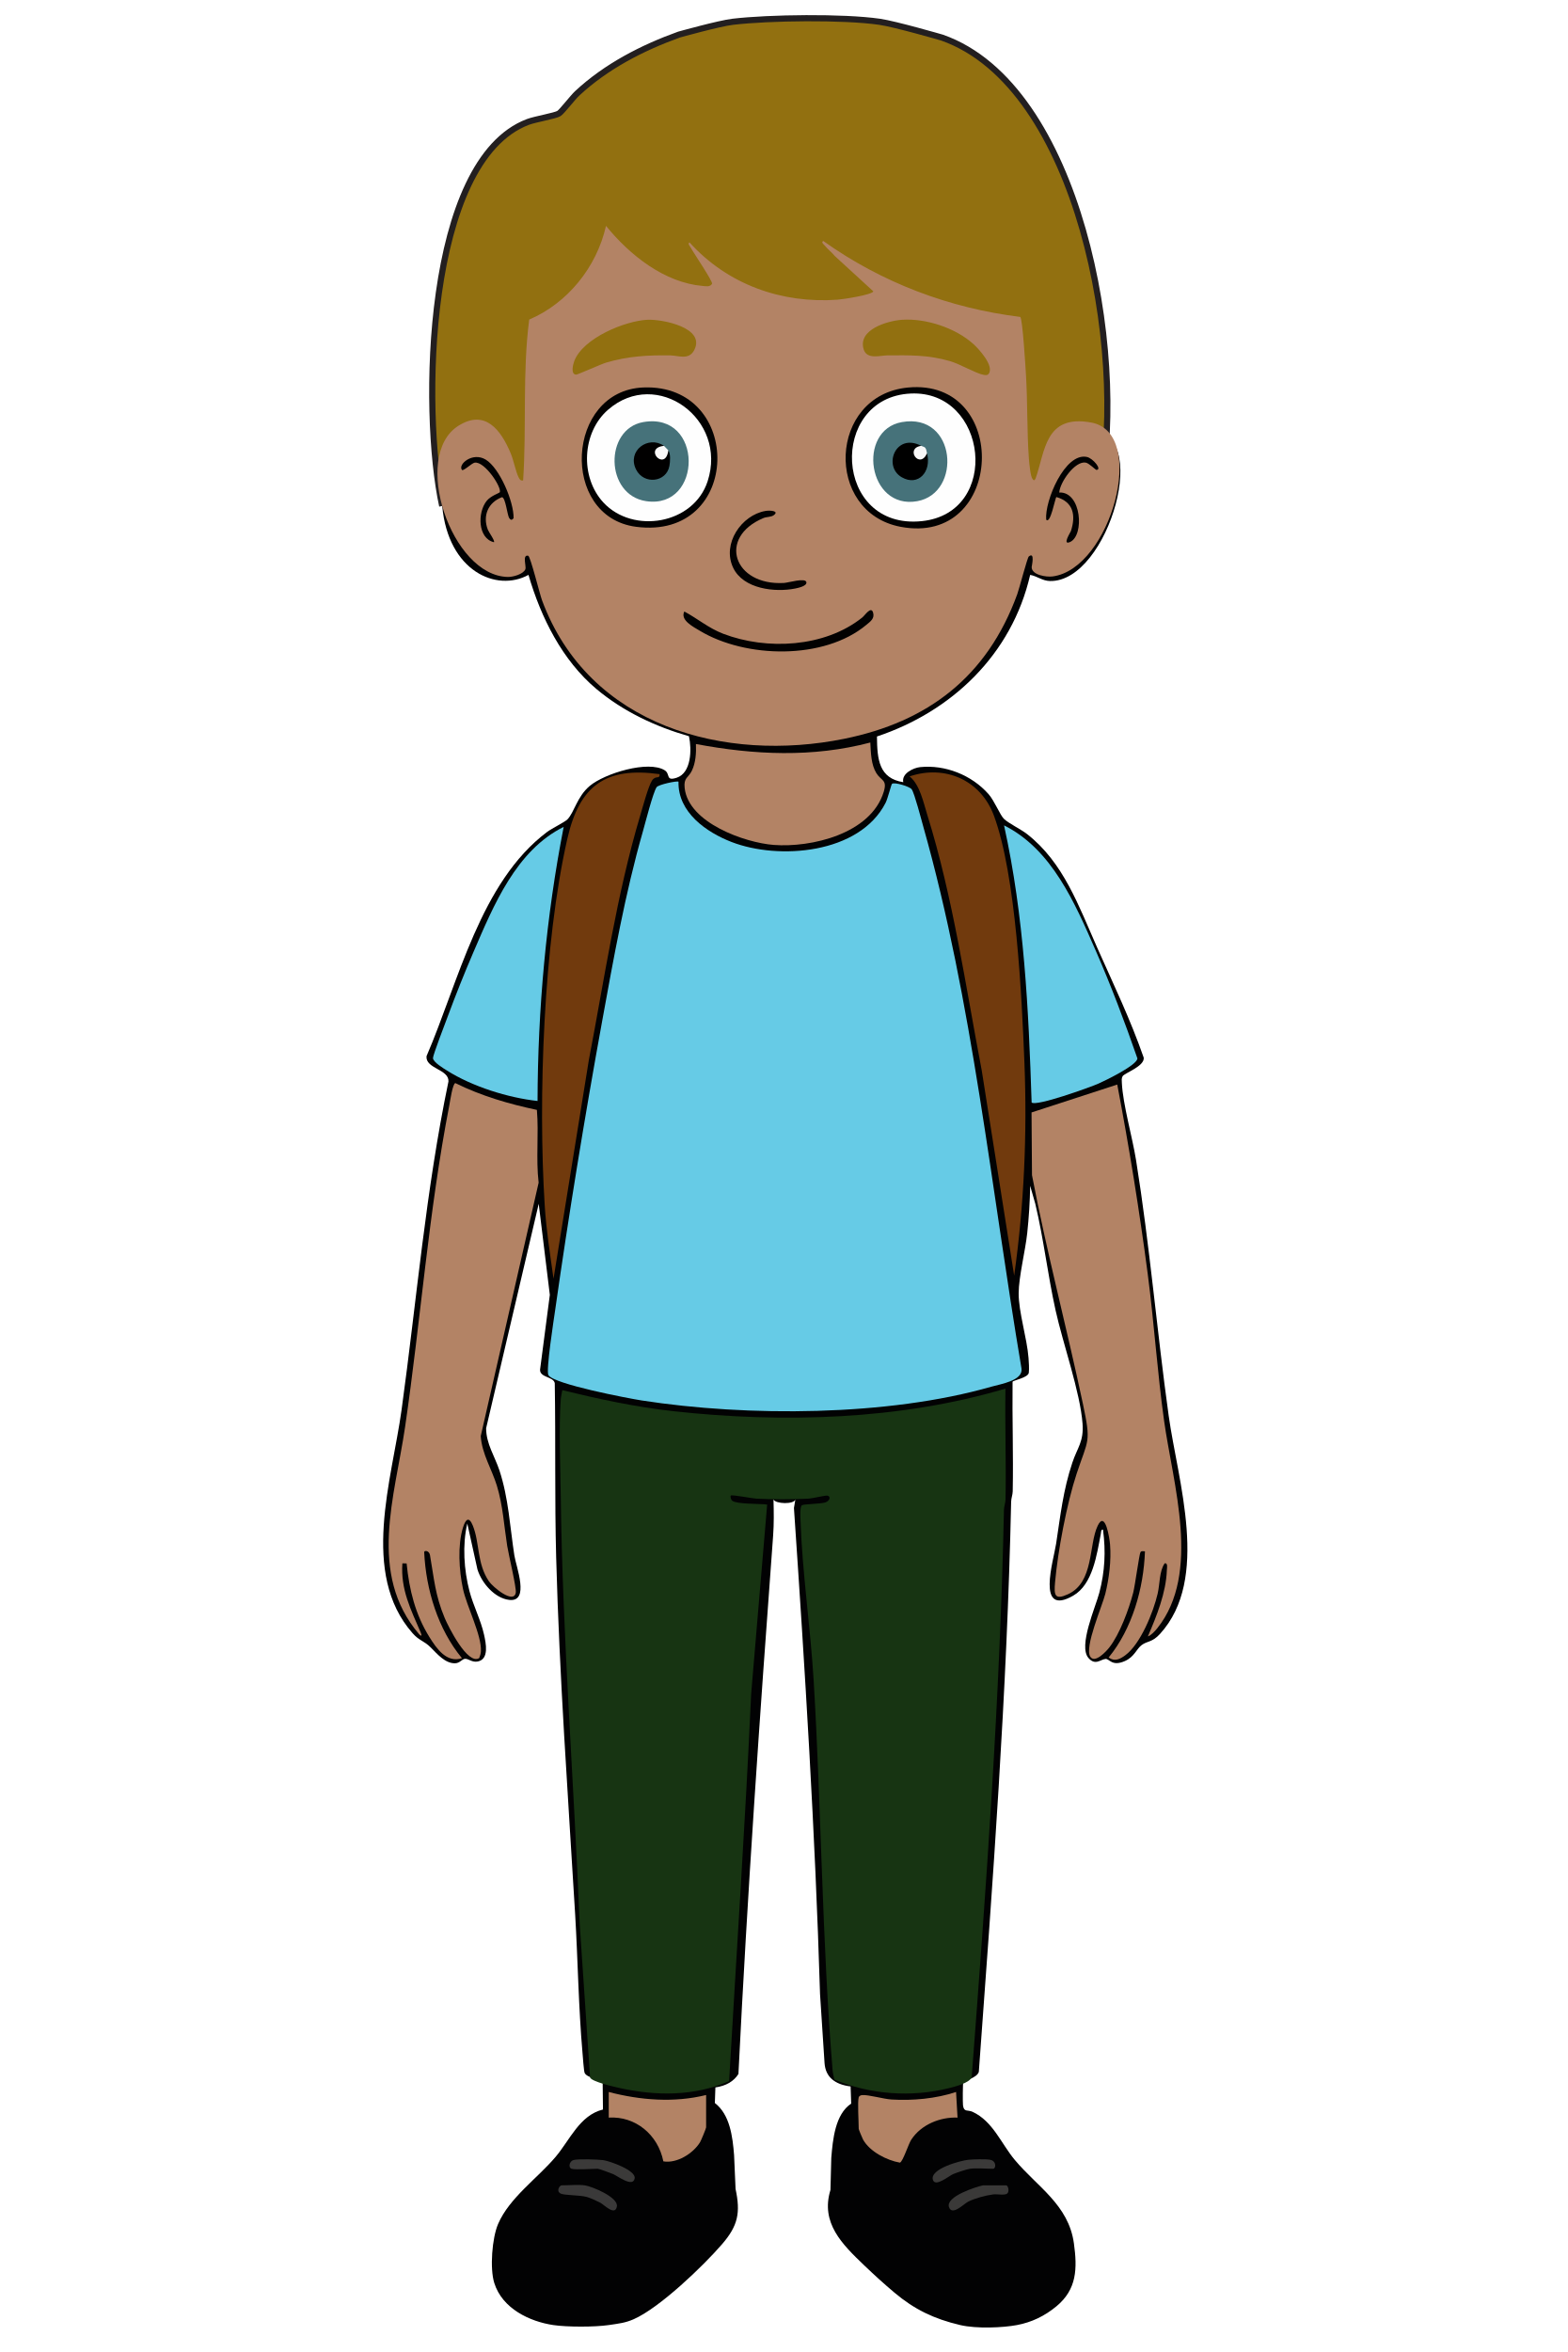
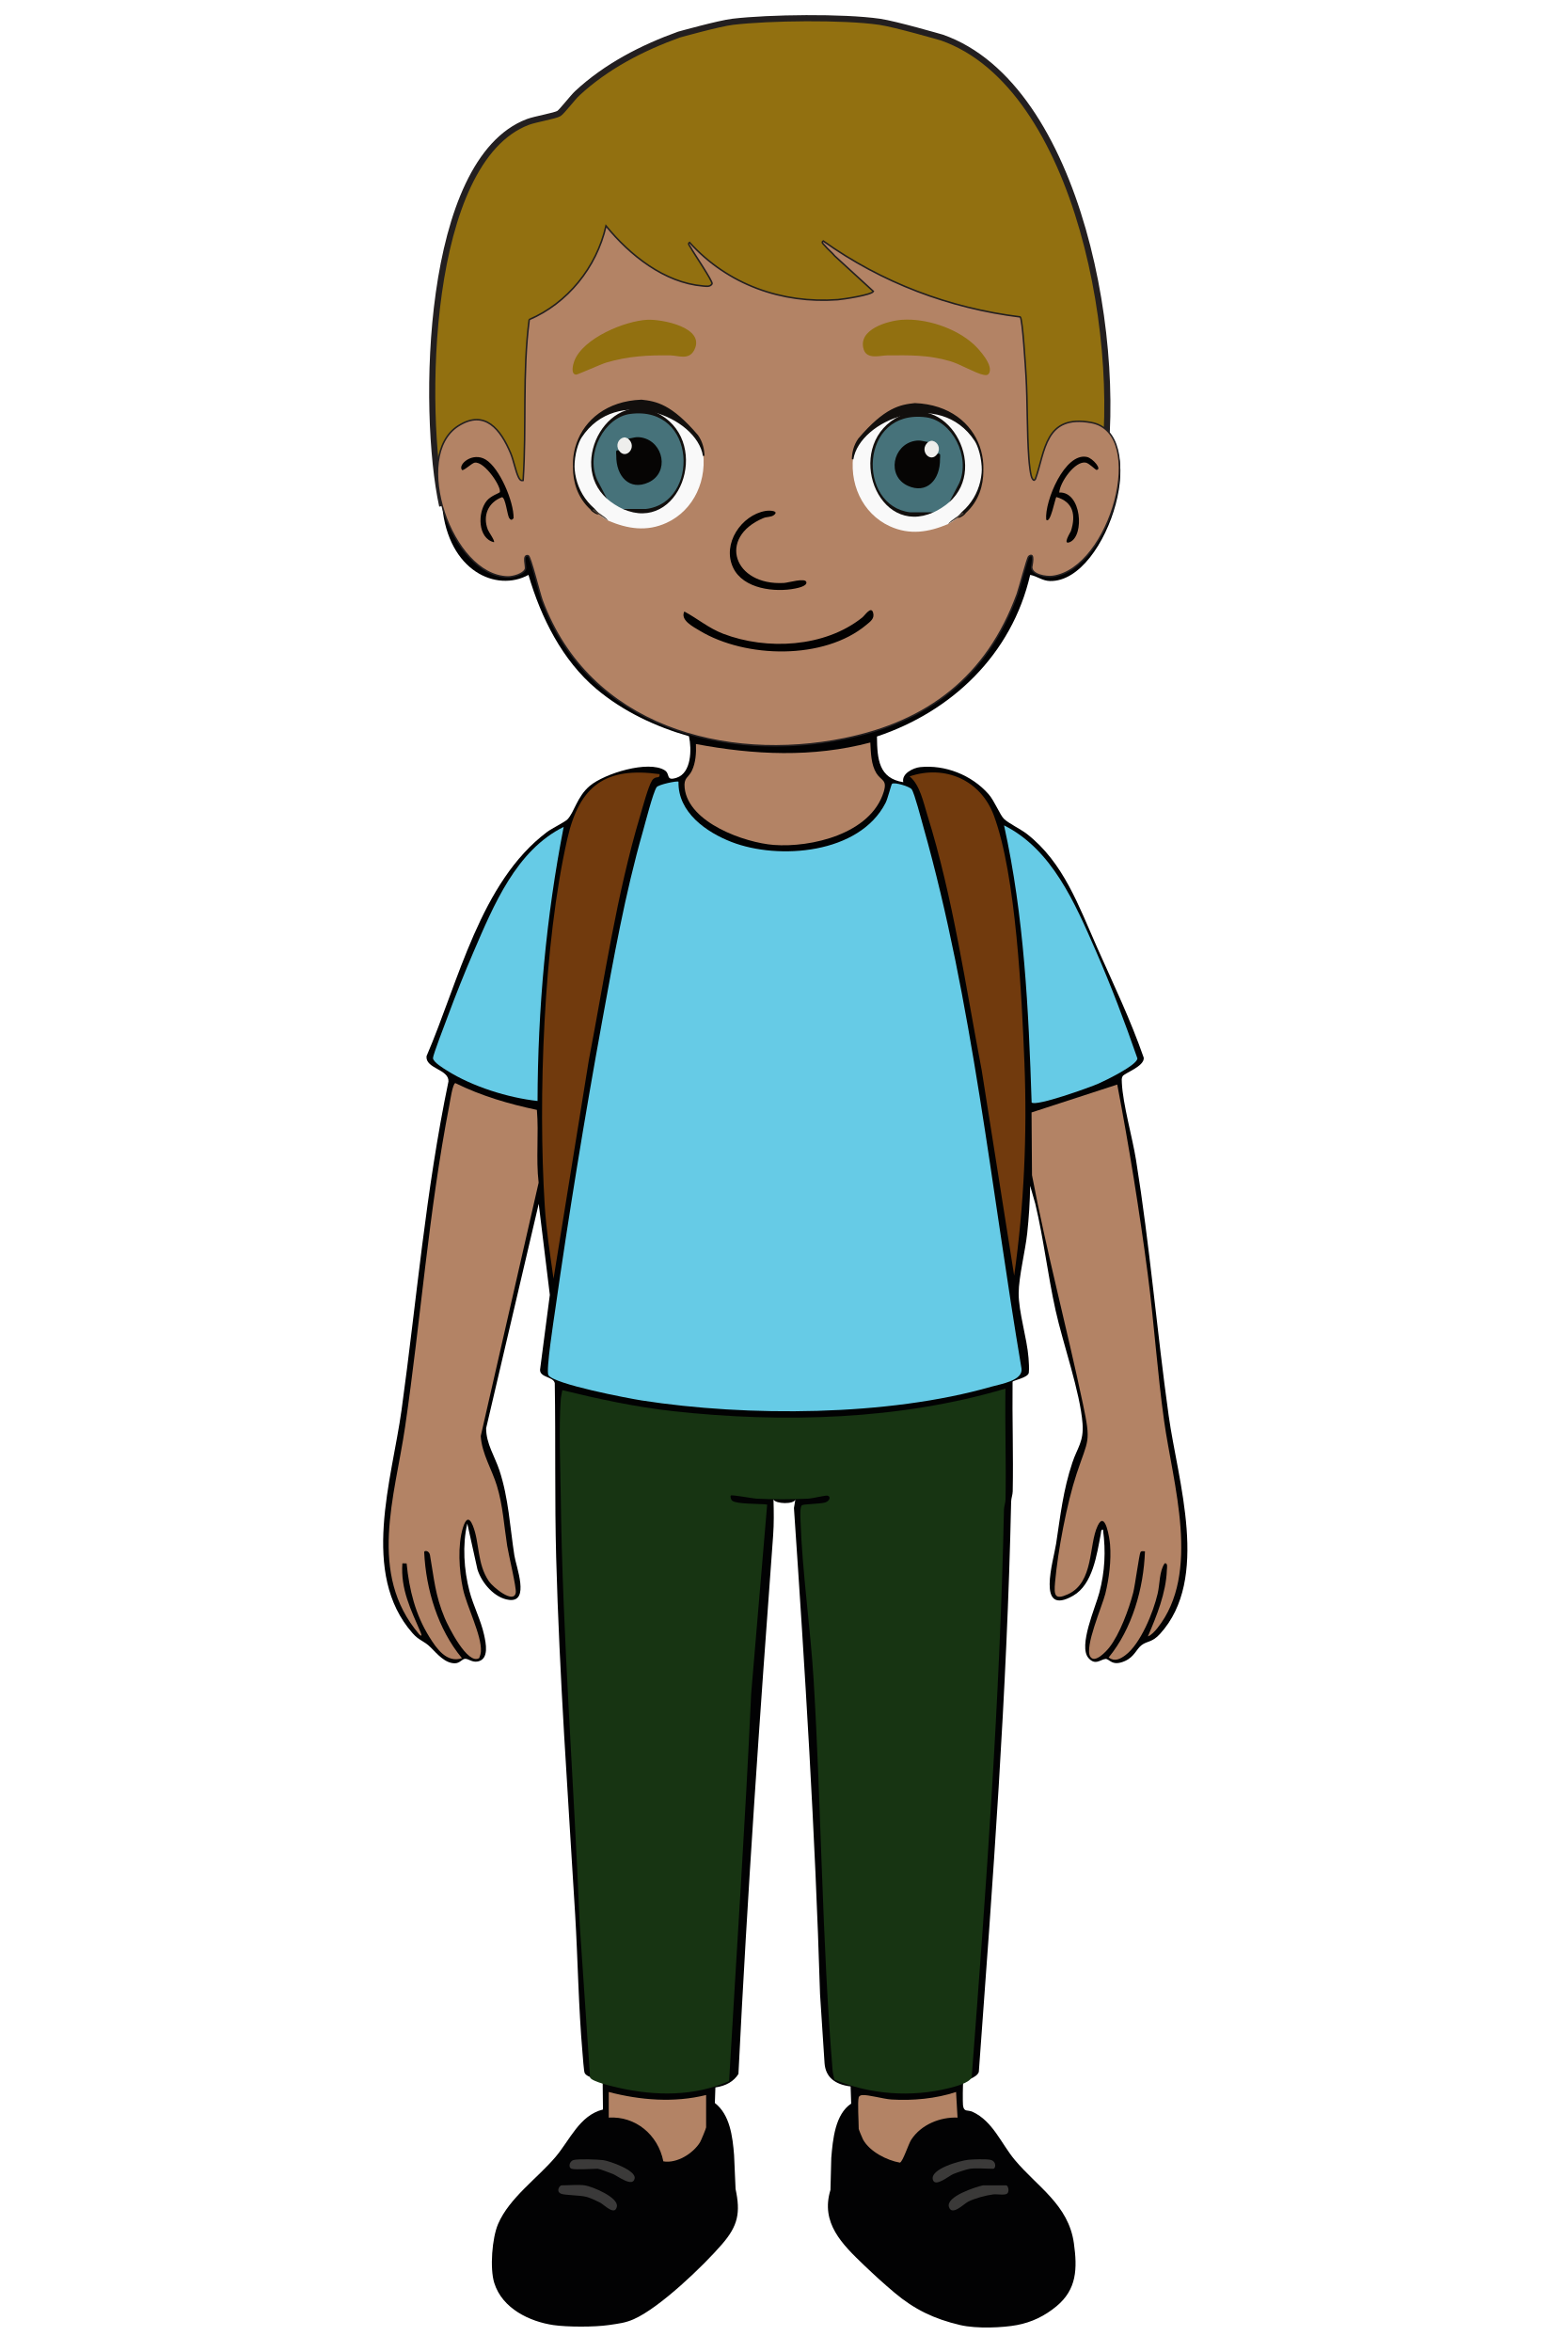
<svg xmlns="http://www.w3.org/2000/svg" id="Layer_1" version="1.1" viewBox="0 0 1024 1536">
  <defs>
    <style>
      .st0 {
+         stroke: #120f0d;
+       }
+ 
+       .st0, .st1 {
+         fill: #120f0d;
+       }
+ 
+       .st0, .st2, .st3 {
+         stroke-miterlimit: 10;
+       }
+ 
+       .st4 {
        fill: #173412;
      }

-       .st1 {
+       .st5 {
+         fill: #060504;
+       }
+ 
+       .st6 {
        fill: #46727a;
      }

-       .st2, .st3 {
+       .st7 {
+         fill: #eeeeec;
+       }
+ 
+       .st8, .st3 {
        fill: #927010;
      }

-       .st4 {
+       .st9 {
+         fill: #f9f9f9;
+       }
+ 
+       .st10, .st2 {
        fill: #b38365;
      }

-       .st5 {
-         fill: #faf9f9;
+       .st2, .st3 {
+         stroke: #231f20;
      }

-       .st6 {
-         fill: #f8f7f7;
+       .st11 {
+         fill: #493e36;
      }

-       .st7 {
+       .st12 {
        fill: #3a3939;
      }

-       .st8 {
+       .st13 {
        fill: #3b3a39;
      }

-       .st9 {
-         fill: #010000;
-       }
- 
      .st3 {
-         stroke: #231f20;
-         stroke-miterlimit: 10;
        stroke-width: 4px;
      }

-       .st10 {
+       .st14 {
        fill: #66cbe6;
      }

-       .st11 {
+       .st15 {
        fill: #713a0d;
      }

-       .st12 {
+       .st16 {
        fill: #3a3938;
      }

-       .st13 {
+       .st17 {
        fill: #020101;
      }

-       .st14 {
-         fill: #fefefe;
-       }
- 
-       .st15 {
+       .st18 {
        fill: #020203;
      }
    </style>
  </defs>
  <path class="st3" d="M718.65,319.64c17.48-90.35-13.36-263.45-103.34-295.09,0,0-30.4-8.83-40.81-10.33-23.72-3.42-72.07-2.8-95.87,0-8.96,1.05-35.12,8.37-35.12,8.37-23.98,8.63-47.45,20.7-66.46,38.34-2.96,2.75-9.96,11.92-11.95,13.19-2.36,1.51-15.56,3.73-20.3,5.52-66.99,25.39-69.42,188.74-55.96,250.8" />
-   <path class="st15" d="M469.28,457.97c206.71,68.68,177.34-166.81,241.47-175.21,42.53-5.57,13.77,97.71-25.01,96.68-4.91-.13-8.32-3.2-12.85-4-11.98,52.21-51.5,89.35-100.07,105.53.14,15.17,1.35,27.29,17.18,29.85-1.2-5.7,6.66-9.39,10.97-9.84,16.23-1.69,33.63,5.03,44.77,17.66,3.81,4.32,7.46,13.64,10.04,16.13,3.06,2.95,11.07,6.77,15.11,9.94,23.86,18.67,33.67,46.88,45.83,74.24,10.84,24.4,21.54,46.52,30.36,71.79.61,5.62-12.56,10-13.81,12.12-.78,1.32-.55,2.92-.48,4.38.66,13.91,6.88,35.48,9.26,50.32,9.04,56.25,13.51,110.85,21.35,167.17,5.89,42.28,27.14,106.39-5.72,142.34-5.18,5.67-8.18,4.42-11.98,7.28-3.4,2.55-4.69,7.63-10.86,10.39-8.61,3.84-10.18-1.6-12.73-1.34-3.33.34-6.69,4.5-11.14-.64-6.78-7.82,4.62-33.14,7.11-42.67,3.61-13.8,4.3-26.99,2.38-41.16-1.38-.26-1.23,1.85-1.44,2.91-2.6,13.31-5.17,32.87-18.05,40.25-24.39,13.97-12.83-22.82-11.12-33.99,2.83-18.55,4.57-34.85,10.59-52.88,3.27-9.8,7.54-13.74,6.67-25.45-1.52-20.57-12.84-52.43-17.61-74.01-5.12-23.1-7.76-46.6-13.26-69.62l-3.34-11.74c-.16,10.25-.83,20.65-1.92,30.86-1.24,11.62-5.56,28.68-5.6,39.32-.05,12.24,5.45,29.27,6.44,42.17.22,2.82.5,7.01.19,9.71-.37,3.3-10.34,4.95-10.61,5.96-.28,23.81.57,47.68.1,71.49-.05,2.32-.98,4.46-1.03,6.78-2.69,124.29-11.98,248.3-21.11,372.34-1.12,3.97-9.53,5.75-10.13,6.73-.39.64-.42,13.3-.21,15.09.58,4.76,3.02,2.79,6.29,4.31,13.26,6.17,18.59,20.67,27.57,31.43,14.61,17.5,35.07,29.22,38.58,54.4,2.3,16.52,1.97,30.1-11.41,41.17-7.73,6.4-16.22,10.44-25.73,12.24-9.12,1.73-26.36,2.53-37.15,0-17.17-4.03-29.92-10.23-42.85-21.11-6.82-5.74-13.44-11.75-19.88-17.93-14.28-13.68-28.62-27.63-21.99-49.21l.53-20.86c1-12.12,2.51-28.53,13.01-35.51l-.38-11.2c-10.64-1.34-16.31-6.36-17.01-15.07l-2.96-45.26c-3.19-105.98-9.85-211.78-17.04-317.43l.93-5.56c-.92,3.26-12.81,3-14.29,0,.22,7.85.34,15.72-.24,23.57-8.68,117.14-16.86,234.26-22.66,351.61-3.04,4.83-8.06,7.75-15.05,8.78-.17,3.39-.29,6.78-.35,10.17,9.86,7.57,11.61,22.01,12.56,34.05l.97,22.1c3.28,15.37,1.68,23.89-8.76,35.98-12.42,14.4-40.9,41.66-57.77,49.06-5.44,2.39-9.42,2.82-16.33,3.83-9.27,1.36-27.25,1.33-36.2,0-15.3-2.28-33.27-10.65-38.55-27.47-3-9.55-1.45-29.39,2.49-38.55,7.33-17.06,25.75-29.88,37.5-43.75,9.45-11.14,15.7-27.22,31-31l-.19-17.4c-.78-2.39-10.13-2.99-11.78-6.5-.52-1.1-1.19-10.73-1.41-13.25-2.6-29.62-3-60.38-4.78-90.16-4.65-77.58-10.31-155.55-12.41-233.27-1.02-37.86-.28-75.88-.91-113.75-.8-4.39-9.73-3.53-9.61-8.79l6.38-48.88-7.26-59.47-34.34,146.54c-.05,9.97,5.64,18.39,8.65,27.44,6.01,18.11,6.91,37.15,9.79,55.66,1.13,7.3,10.24,30.59-3.35,29.03-9.46-1.09-17.96-10.93-20.76-19.9l-6.63-29.97c-3.32,13.94-2.17,30.43,1.42,44.16,2.5,9.55,7.43,18.89,9.52,28.43,1.2,5.44,3.47,15.93-4.04,17.48-3.82.78-5.97-1.83-8.37-1.73-1.96.09-3.35,2.89-6.62,2.92-6.48.06-11.58-6.14-15.76-10.3-4.64-4.61-7.46-4.31-11.89-9.34-34.35-38.97-13.46-100.38-7.21-145.76,9.95-72.22,15.75-143.14,30.64-214.57.42-8.04-15.13-8.29-14.33-16.5,21.04-48.77,35.09-113.62,78.71-146.41,3.16-2.38,11.62-6.46,13.38-8.29,4.46-4.63,6.23-14.84,14.53-21.81,9.81-8.23,38.28-16.88,48.96-10.21,3.83,2.39.41,7.25,7.77,4.88,9.63-3.11,9.98-18.39,8.07-27.12-21.78-6.23-42.95-16.14-60.49-30.88-22.23-18.68-36.17-46.51-44.33-74.48-20.86,11.46-52.47-2.38-56.35-45-1.97-21.64,26.77,32.64,41.39,14.15,1.44-1.82,22.99-17.31,23.25-16.93,33.68,50.46,42.24,105.87,115.8,130.31h-.01Z" />
-   <path class="st0" d="M544.98,1358.09c-.37-2.03-.98-4.11-1.15-6.18-6.93-84.51-7.26-170.01-12.37-254.71-2.07-34.27-7.43-70.31-8.57-104.23-.07-2.19-.49-8.93.92-9.94,1.17-.84,12.17-.83,15.3-1.86,2.76-.9,3.9-3.88,1.33-4.42-1.34-.28-9.64,1.82-12.25,1.95-10.43.52-23.86.59-34.26,0-2.63-.15-15.87-2.71-16.56-2.01-.51.51-.02,2.65.97,3.41,3.01,2.33,18.2,1.82,22.76,2.48l-10.44,123.45c-3.83,84.41-9.56,168.72-14.41,253.1-22.81,9.96-47.86,9.73-71.81,4.41-3.27-.73-18.16-4.12-19.01-6.86l-6.78-100.18c-3.79-93.55-11.19-186.81-12.39-280.27-.25-19.56-1.28-42.85,0-62.04.14-2.17.75-4.19,1.03-6.32,23.98,5.83,48,11.03,72.58,13.73,71.41,7.82,147.78,5.77,216.88-14.75-.36,24.08.5,48.24.05,72.33-.04,2.33-.98,4.48-1.03,6.8-2.58,123.64-11.68,247.23-21.08,370.6-1.49,3.8-11.23,6.21-14.95,7.13-24.5,6.1-51.48,4.19-74.77-5.64v.02Z" />
-   <path class="st10" d="M443.19,510.49c-.46,20.16,18.37,33.06,34.63,39.37,30.7,11.91,83.57,7.91,100.65-25.58,1.43-2.81,3.68-12.01,4.19-12.4,1.62-1.25,11.52,1.75,12.84,3.57,1.85,2.56,6.37,20.08,7.63,24.55,32.2,113.8,44.34,236.89,64.09,353.64,1.29,8.01-13.64,10.21-19.75,11.97-67.42,19.36-159.3,19.7-228.34,8.97-8.86-1.38-57.46-10.65-60.92-16.54-1.7-2.9,3.56-36.49,4.44-42.63,8.92-62.63,19.2-125.51,30.52-187.72,7.53-41.37,15.21-84.43,26.76-124.73,1.64-5.73,6.52-25.11,8.94-28.84,1.16-1.79,13.63-4.35,14.31-3.62h0Z" />
-   <path class="st4" d="M345.68,208.71c-4.52,34.78-1.65,70.13-3.98,105.05-1.76.36-2.36-.85-3.05-2.24-1.84-3.74-3.11-10.77-5.05-15.43-6.46-15.51-16.83-29.1-34.32-17.93-30.72,19.63-4.58,97.93,32.46,98.62,3.28.06,10.04-1.74,11.43-5.03.74-1.75-2.23-9.74,1.85-8.81,1.44.33,7.51,24.97,9.01,29.04,30.59,82.74,119.74,106.26,197.48,90.48,54.28-11.02,93.2-40.2,112.96-94.42,1.34-3.67,6.55-23.86,7.54-24.64,4.21-3.33,1.87,6.28,1.87,6.97-.04,5.11,9.49,6.61,13.57,6.09,38.04-4.77,62.55-93.72,25.36-100.52-30.58-5.59-30.03,19.15-36.48,36.85-.97,1.2-.98,1.13-1.91-.01-1.36-1.65-2.15-10.43-2.36-13.29-1.31-17.93-.8-36.18-1.87-54.13-.28-4.71-2.24-37.28-3.77-38.39-46.35-5.74-90.31-22.28-128.69-49.6-1.54.98.31,2.17.95,2.95,1.98,2.44,4.63,4.45,6.63,6.9l25.17,23.07c-1.07,2.32-19.87,5.16-23.26,5.41-36.38,2.69-71.8-9.73-96.81-37.36-1.42.77.22,2.36.68,3.23,1.94,3.64,14.52,22.01,14.03,23.76-1.37,2.21-3.93,1.59-6.04,1.42-25.08-2.13-47.67-20.08-63.24-39.23-6.16,27.19-25.28,50.55-50.14,61.17l-.02.02Z" />
-   <path class="st4" d="M729.78,708.27c7.78,40.9,14.45,82.15,19.88,123.5,4.19,31.93,6.28,64.27,10.71,96.11,5.7,40.92,24.33,99.44-4.39,135.39-1.39,1.74-4.07,4.77-6.19,5.39,5.7-13.22,11.89-28.54,12.39-43.22.05-1.33.83-5.02-1.46-4.46-3.55,5.27-3.04,13.33-4.57,19.86-2.8,12.03-11.18,32.8-21.08,40.12-3.47,2.57-7.01,4.37-10.91,1.48,15.33-18.68,22.88-45.1,23.72-69.35-1.07.14-2.11-.56-2.93.58-.77,1.08-3.58,21.92-4.74,26.39-2.83,10.91-8.79,27.15-15.67,35.9-2.01,2.56-9.33,10.49-12.32,6.04-4.13-6.14,7.79-33.13,9.76-41.15,2.49-10.16,3.93-21.68,3.1-32.16-.33-4.13-3.11-22.6-8.06-12.32-6.02,12.5-2.3,36.94-19.44,44.77-8.71,3.98-9.17.56-8.43-7.76,1.8-20.4,7.7-51.61,14.1-70.96,7.58-22.92,9.56-19.87,4.12-45.53-10.55-49.83-23.73-99.3-33.28-149.44l-.3-40.95,55.98-18.22h.01Z" />
-   <path class="st4" d="M313.03,1082.8c-7.57,4.94-20.31-20.8-22.53-26.08-6.29-14.97-6.93-25.73-9.64-41.16-.53-3.01-3.65-3.18-3.79-1.97,1.16,24.64,9.05,50.46,24.68,69.32-9.93,3.31-16.54-6.21-21.28-13.84-9.17-14.75-13.14-30.66-14.87-48.05l-2.77-.07c-1.24,17.15,5.64,30.39,11.95,45.16.7,1.65.86,3.11-1.05,1.09-33.7-39.54-15.76-89.9-9.12-135.38,10.23-69.97,15.37-140.52,28.89-210.06.46-2.35,2.16-14.23,3.94-14.42,16.91,8.35,35,13.65,53.25,17.49,1.34,15.72-.71,31.85,1.14,47.53l-37.82,165.49c.77,11.62,7.25,21.6,10.55,32.42,3.96,13,4.64,25.94,6.73,39.25.87,5.51,6.14,27.45,5.61,30.59-1.32,7.7-14.95-3.64-17.53-7.41-7.89-11.52-5.99-25.17-10.5-36.33-2.58-6.39-4.8-4.17-6.45,1.18-3.63,11.73-2.56,28.04-.04,39.97,2.43,11.53,12.38,30.48,11.74,40.96-.09,1.48-.55,2.97-1.09,4.32h0Z" />
-   <path class="st11" d="M430.85,505.58c.19,3.6-2.58.48-4.98,4.19s-6.06,17.37-7.62,22.59c-15.5,51.85-23.4,106.73-33.62,159.91l-23.07,142.79c-2.22-15.82-4.74-31.67-5.74-47.66-4.41-70.3-.81-171.02,14.74-239.55,7.94-34.97,25.06-47.15,60.29-42.28h0Z" />
-   <path class="st11" d="M662.45,833.09l-21.17-133.94c-10.58-55.31-18.77-113.11-35.52-166.79-2.58-8.27-4.94-20.05-11.64-25.31,22.68-7.73,46.33,2.02,55.07,25.55,14.49,39.01,18.23,118.14,19.95,161.29,1.85,46.32-.2,93.32-6.7,139.21h.01Z" />
-   <path class="st10" d="M673.85,720c-1.96-60.67-4.91-121.73-18.02-180.98,31.31,15.62,46.34,50.81,59.96,81.95,10.02,22.92,18.94,46.53,27.15,70.22-.05,4.37-20.97,14.5-25.45,16.47-5.55,2.45-40.88,15.15-43.64,12.33h0Z" />
-   <path class="st10" d="M351.12,719.01c-19.29-2.13-42.45-9.35-59.15-19.87-2.29-1.45-9.02-5.46-9.15-8.12-.09-1.91,8.24-23.45,9.68-27.34,5.12-13.83,10.85-28.2,16.68-41.73,13.31-30.92,27.97-66.52,59.01-81.95-11.48,58.76-16.88,118.98-17.07,179.01Z" />
-   <path class="st4" d="M568.49,484.92c.35,6.55.45,14.35,3.95,20.01,3.16,5.1,7.27,4.14,4.8,12.18-8.45,27.56-47.55,36.54-71.86,34.68-18.76-1.44-55.65-14.36-58.16-37.14-.77-7.01,2.42-6.57,4.71-11.34,2.5-5.19,2.91-11.71,2.65-17.42,38,7.15,76.2,8.95,113.91-.98h0Z" />
-   <path class="st4" d="M560.9,1369.64c.23-.8,1.37-1.36,2.28-1.43,4.14-.28,13.96,2.57,19.09,2.89,13.82.86,29.06-.52,42.22-4.91l.96,16.73c-11.3-.46-23.72,4.49-30.22,14.42-1.88,2.87-5.48,14.41-7.42,14.99-8.47-1.46-19.75-7.17-24.09-15.11-.49-.9-2.81-6.54-2.81-6.92,0-4.39-.86-17.65,0-20.65h-.01Z" />
-   <path class="st4" d="M461.23,1368.16v21.15c0,.62-3.26,8.55-3.95,9.68-4.55,7.45-15.29,14.03-23.98,12.51-3.5-17.48-18.25-29.63-35.67-28.58v-16.72c20.67,5.39,42.69,7.14,63.6,1.97h0Z" />
-   <path class="st8" d="M373.42,1416.35c-2.39-.72-1.6-4.86,1.14-5.7s15.97-.44,19.49.05c4.09.57,21.46,6.61,20.51,11.9-1.12,6.23-11.11-1.54-14.11-2.8-1.52-.64-9.09-3.46-9.95-3.46-3.78,0-14.43.79-17.09,0h0Z" />
-   <path class="st12" d="M642.05,1427.17h15.19c1.23,0,2.38,4.13.52,5.46-1.59,1.14-6.66.15-9.05.46-4.78.61-12.01,2.55-16.32,4.73-2.86,1.44-10.59,9.62-12.55,3.46-2.16-6.79,17.43-13.09,22.21-14.1h0Z" />
-   <path class="st8" d="M633.51,1416.35c-2.04.27-8.71,2.54-10.9,3.46-2.79,1.17-11.67,8.73-13.23,3.8-2.3-7.25,18.27-12.68,23.2-13.15,3.22-.3,11.3-.55,14.2.01,4.32.84,3.76,5.87,1.93,5.87-4.64,0-10.82-.57-15.19,0h-.01Z" />
-   <path class="st7" d="M381.97,1427.17c4.77.67,22.11,7.83,20.97,13.83-1.22,6.43-8.34-1.21-10.96-2.56-2.28-1.18-6.38-3.06-8.76-3.71-4.52-1.25-14.46-.99-16.9-2.16-3.44-1.66-.63-5.4.46-5.4,4.58,0,10.92-.6,15.19,0h0Z" />
-   <path class="st2" d="M589.18,208.84c15.49-1.07,34.97,5.25,46.72,15.92,3.59,3.26,13.45,14.05,10.01,19.24-1.01,1.3-2.28,1.01-3.62.76-4.9-.92-15.27-7.05-21.81-8.94-14.35-4.14-26.36-3.84-41.1-3.72-4.28.04-13.07,2.85-15.2-3.83-4.2-13.18,15.84-18.8,25.01-19.43h-.01Z" />
-   <path class="st2" d="M423.07,208.82c9.17-.4,37.96,4.94,30.43,19.75-3.47,6.83-10.36,3.61-15.49,3.53-14.81-.24-27.76.48-42.06,4.7-3.51,1.04-18.64,7.95-19.69,7.86-3.59-.28-2.04-6.47-1.16-8.82,5.67-15.1,33.32-26.38,47.97-27.02h0Z" />
-   <path class="st13" d="M592.97,253.09c67.04-6.49,63.47,103.97-4.78,90.93-49.95-9.55-47.09-85.9,4.78-90.93Z" />
-   <path class="st13" d="M420.25,253.04c65.83-2.56,64.63,100.09-4.82,90.98-50.06-6.57-45.83-89.01,4.82-90.98h0Z" />
-   <path class="st13" d="M447,399.35c8.73,4.67,15.81,10.86,25.37,14.52,28.43,10.9,66.41,8.98,90.87-10.62,1.75-1.41,5.7-7.59,7.03-3.27,1.22,3.96-1.78,5.92-4.32,8.05-27.7,23.18-78.94,21.88-108.81,3.91-4.21-2.53-13.04-6.97-10.14-12.59Z" />
-   <path class="st13" d="M499.89,333.69c3.14-.55,9.35-.05,5.52,2.76-1.83,1.34-4.58.96-6.74,1.87-30.15,12.65-19.46,44.26,13.39,42.39,3-.17,14-3.6,14.66-.52.55,2.57-5.65,3.82-7.36,4.16-13.07,2.6-33.85.39-40.48-13.61-7.43-15.7,5.48-34.32,21.01-37.04h0Z" />
-   <path class="st13" d="M322.63,354.1c-10.59-2.5-10.87-19.43-4.72-27.02,2.63-3.25,8.16-5.08,8.46-5.51,1.85-2.7-9.74-20.54-16.35-19.42-1.84.31-7.42,5.73-8.26,4.74-2.91-3.42,6.82-12.04,15.52-6.73,9.11,5.56,18.37,27.44,18.2,38.23-1.03,1.34-1.88,1.43-2.86-.03-1.3-1.94-2.39-13.48-4.74-13.66-8.98,3.39-12.78,12.01-9.22,21.24.6,1.55,4.82,7.35,3.98,8.16h-.01Z" />
-   <path class="st13" d="M691.89,321.64c14.59-.71,16.61,28.16,7.01,32.35-5.3,2.31.37-6.43.63-7.22,3.34-10.39,1.53-19.03-9.51-22.17-.84.65-3.91,18.1-6.66,14.74-1.08-12.18,12.28-44.02,26.61-40.92,3.94.85,10.26,8.42,6.13,8.45-.41,0-4.76-4.35-6.87-4.75-6.98-1.31-16.91,12.75-17.34,19.52h0Z" />
-   <path class="st14" d="M594.9,257c50.31-2.31,59.31,77.89,7.28,83.33-57.92,6.06-61.26-80.85-7.28-83.33Z" />
-   <path class="st14" d="M394.16,328.19c-15.43-16.6-14.05-45.75,3.02-60.61,31.8-27.7,78.29,6.07,65.03,46.73-9.2,28.19-48.75,34.64-68.05,13.88h0Z" />
-   <path class="st1" d="M589.12,275.65c35.66-6.3,39.45,46.43,9.99,51.66-32.4,5.76-39.63-46.42-9.99-51.66Z" />
-   <path class="st1" d="M420.16,275.65c39.46-6.93,39.05,57.16,1.92,51.64-27.01-4.02-27.42-47.15-1.92-51.64h0Z" />
-   <path d="M601.71,291.16c-3.73,3.61-3.92,5.94-.58,6.97,1.44-1.16,2.9-1.85,4.38-2.05,3.11,11.72-5.6,21.85-16.48,15.6-12.52-7.18-4.05-29.33,12.69-20.52h-.01Z" />
-   <path class="st6" d="M601.71,291.16c.77.41,2.06.6,2.6,1.22.87,1.02.87,2.47,1.2,3.7-4.81,10.76-14.72-3.35-3.8-4.92Z" />
-   <path class="st9" d="M433.7,291.16l-.64,2.07c-7.7,1.02.28,9.36,1.47,1.48l2.02-.59c1.56,2.32,1.24,7.14.72,10.09-1.91,10.84-16.74,12.49-21.8,2.4-6.11-12.2,7.99-22.53,18.22-15.44h.01Z" />
-   <path class="st5" d="M433.7,291.16c.17.12,2.73,2.78,2.85,2.95-1.88,14.43-16.87-1.46-2.85-2.95Z" />
+   <path class="st18" d="M469.28,457.97c206.71,68.68,177.34-166.81,241.47-175.21,42.53-5.57,13.77,97.71-25.01,96.68-4.91-.13-8.32-3.2-12.85-4-11.98,52.21-51.5,89.35-100.07,105.53.14,15.17,1.35,27.29,17.18,29.85-1.2-5.7,6.66-9.39,10.97-9.84,16.23-1.69,33.63,5.03,44.77,17.66,3.81,4.32,7.46,13.64,10.04,16.13,3.06,2.95,11.07,6.77,15.11,9.94,23.86,18.67,33.67,46.88,45.83,74.24,10.84,24.4,21.54,46.52,30.36,71.79.61,5.62-12.56,10-13.81,12.12-.78,1.32-.55,2.92-.48,4.38.66,13.91,6.88,35.48,9.26,50.32,9.04,56.25,13.51,110.85,21.35,167.17,5.89,42.28,27.14,106.39-5.72,142.34-5.18,5.67-8.18,4.42-11.98,7.28-3.4,2.55-4.69,7.63-10.86,10.39-8.61,3.84-10.18-1.6-12.73-1.34-3.33.34-6.69,4.5-11.14-.64-6.78-7.82,4.62-33.14,7.11-42.67,3.61-13.8,4.3-26.99,2.38-41.16-1.38-.26-1.23,1.85-1.44,2.91-2.6,13.31-5.17,32.87-18.05,40.25-24.39,13.97-12.83-22.82-11.12-33.99,2.83-18.55,4.57-34.85,10.59-52.88,3.27-9.8,7.54-13.74,6.67-25.45-1.52-20.57-12.84-52.43-17.61-74.01-5.12-23.1-7.76-46.6-13.26-69.62l-3.34-11.74c-.16,10.25-.83,20.65-1.92,30.86-1.24,11.62-5.56,28.68-5.6,39.32-.05,12.24,5.45,29.27,6.44,42.17.22,2.82.5,7.01.19,9.71-.37,3.3-10.34,4.95-10.61,5.96-.28,23.81.57,47.68.1,71.49-.05,2.32-.98,4.46-1.03,6.78-2.69,124.29-11.98,248.3-21.11,372.34-1.12,3.97-9.53,5.75-10.13,6.73-.39.64-.42,13.3-.21,15.09.58,4.76,3.02,2.79,6.29,4.31,13.26,6.17,18.59,20.67,27.57,31.43,14.61,17.5,35.07,29.22,38.58,54.4,2.3,16.52,1.97,30.1-11.41,41.17-7.73,6.4-16.22,10.44-25.73,12.24-9.12,1.73-26.36,2.53-37.15,0-17.17-4.03-29.92-10.23-42.85-21.11-6.82-5.74-13.44-11.75-19.88-17.93-14.28-13.68-28.62-27.63-21.99-49.21l.53-20.86c1-12.12,2.51-28.53,13.01-35.51l-.38-11.2c-10.64-1.34-16.31-6.36-17.01-15.07l-2.96-45.26c-3.19-105.98-9.85-211.78-17.04-317.43l.93-5.56c-.92,3.26-12.81,3-14.29,0,.22,7.85.34,15.72-.24,23.57-8.68,117.14-16.86,234.26-22.66,351.61-3.04,4.83-8.06,7.75-15.05,8.78-.17,3.39-.29,6.78-.35,10.17,9.86,7.57,11.61,22.01,12.56,34.05l.97,22.1c3.28,15.37,1.68,23.89-8.76,35.98-12.42,14.4-40.9,41.66-57.77,49.06-5.44,2.39-9.42,2.82-16.33,3.83-9.27,1.36-27.25,1.33-36.2,0-15.3-2.28-33.27-10.65-38.55-27.47-3-9.55-1.45-29.39,2.49-38.55,7.33-17.06,25.75-29.88,37.5-43.75,9.45-11.14,15.7-27.22,31-31l-.19-17.4c-.78-2.39-10.13-2.99-11.78-6.5-.52-1.1-1.19-10.73-1.41-13.25-2.6-29.62-3-60.38-4.78-90.16-4.65-77.58-10.31-155.55-12.41-233.27-1.02-37.86-.28-75.88-.91-113.75-.8-4.39-9.73-3.53-9.61-8.79l6.38-48.88-7.26-59.47-34.34,146.54c-.05,9.97,5.64,18.39,8.65,27.44,6.01,18.11,6.91,37.15,9.79,55.66,1.13,7.3,10.24,30.59-3.35,29.03-9.46-1.09-17.96-10.93-20.76-19.9l-6.63-29.97c-3.32,13.94-2.17,30.43,1.42,44.16,2.5,9.55,7.43,18.89,9.52,28.43,1.2,5.44,3.47,15.93-4.04,17.48-3.82.78-5.97-1.83-8.37-1.73-1.96.09-3.35,2.89-6.62,2.92-6.48.06-11.58-6.14-15.76-10.3-4.64-4.61-7.46-4.31-11.89-9.34-34.35-38.97-13.46-100.38-7.21-145.76,9.95-72.22,15.75-143.14,30.64-214.57.42-8.04-15.13-8.29-14.33-16.5,21.04-48.77,35.09-113.62,78.71-146.41,3.16-2.38,11.62-6.46,13.38-8.29,4.46-4.63,6.23-14.84,14.53-21.81,9.81-8.23,38.28-16.88,48.96-10.21,3.83,2.39.41,7.25,7.77,4.88,9.63-3.11,9.98-18.39,8.07-27.12-21.78-6.23-42.95-16.14-60.49-30.88-22.23-18.68-36.17-46.51-44.33-74.48-20.86,11.46-52.47-2.38-56.35-45-1.97-21.64,26.77,32.64,41.39,14.15,1.44-1.82,22.99-17.31,23.25-16.93,33.68,50.46,42.24,105.87,115.8,130.31h-.01Z" />
+   <path class="st4" d="M544.98,1358.09c-.37-2.03-.98-4.11-1.15-6.18-6.93-84.51-7.26-170.01-12.37-254.71-2.07-34.27-7.43-70.31-8.57-104.23-.07-2.19-.49-8.93.92-9.94,1.17-.84,12.17-.83,15.3-1.86,2.76-.9,3.9-3.88,1.33-4.42-1.34-.28-9.64,1.82-12.25,1.95-10.43.52-23.86.59-34.26,0-2.63-.15-15.87-2.71-16.56-2.01-.51.51-.02,2.65.97,3.41,3.01,2.33,18.2,1.82,22.76,2.48l-10.44,123.45c-3.83,84.41-9.56,168.72-14.41,253.1-22.81,9.96-47.86,9.73-71.81,4.41-3.27-.73-18.16-4.12-19.01-6.86l-6.78-100.18c-3.79-93.55-11.19-186.81-12.39-280.27-.25-19.56-1.28-42.85,0-62.04.14-2.17.75-4.19,1.03-6.32,23.98,5.83,48,11.03,72.58,13.73,71.41,7.82,147.78,5.77,216.88-14.75-.36,24.08.5,48.24.05,72.33-.04,2.33-.98,4.48-1.03,6.8-2.58,123.64-11.68,247.23-21.08,370.6-1.49,3.8-11.23,6.21-14.95,7.13-24.5,6.1-51.48,4.19-74.77-5.64v.02h.01Z" />
+   <path class="st14" d="M443.19,510.49c-.46,20.16,18.37,33.06,34.63,39.37,30.7,11.91,83.57,7.91,100.65-25.58,1.43-2.81,3.68-12.01,4.19-12.4,1.62-1.25,11.52,1.75,12.84,3.57,1.85,2.56,6.37,20.08,7.63,24.55,32.2,113.8,44.34,236.89,64.09,353.64,1.29,8.01-13.64,10.21-19.75,11.97-67.42,19.36-159.3,19.7-228.34,8.97-8.86-1.38-57.46-10.65-60.92-16.54-1.7-2.9,3.56-36.49,4.44-42.63,8.92-62.63,19.2-125.51,30.52-187.72,7.53-41.37,15.21-84.43,26.76-124.73,1.64-5.73,6.52-25.11,8.94-28.84,1.16-1.79,13.63-4.35,14.31-3.62h0Z" />
+   <path class="st2" d="M345.68,208.71c-4.52,34.78-1.65,70.13-3.98,105.05-1.76.36-2.36-.85-3.05-2.24-1.84-3.74-3.11-10.77-5.05-15.43-6.46-15.51-16.83-29.1-34.32-17.93-30.72,19.63-4.58,97.93,32.46,98.62,3.28.06,10.04-1.74,11.43-5.03.74-1.75-2.23-9.74,1.85-8.81,1.44.33,7.51,24.97,9.01,29.04,30.59,82.74,119.74,106.26,197.48,90.48,54.28-11.02,93.2-40.2,112.96-94.42,1.34-3.67,6.55-23.86,7.54-24.64,4.21-3.33,1.87,6.28,1.87,6.97-.04,5.11,9.49,6.61,13.57,6.09,38.04-4.77,62.55-93.72,25.36-100.52-30.58-5.59-30.03,19.15-36.48,36.85-.97,1.2-.98,1.13-1.91-.01-1.36-1.65-2.15-10.43-2.36-13.29-1.31-17.93-.8-36.18-1.87-54.13-.28-4.71-2.24-37.28-3.77-38.39-46.35-5.74-90.31-22.28-128.69-49.6-1.54.98.31,2.17.95,2.95,1.98,2.44,4.63,4.45,6.63,6.9l25.17,23.07c-1.07,2.32-19.87,5.16-23.26,5.41-36.38,2.69-71.8-9.73-96.81-37.36-1.42.77.22,2.36.68,3.23,1.94,3.64,14.52,22.01,14.03,23.76-1.37,2.21-3.93,1.59-6.04,1.42-25.08-2.13-47.67-20.08-63.24-39.23-6.16,27.19-25.28,50.55-50.14,61.17l-.02.02h0Z" />
+   <path class="st10" d="M729.78,708.27c7.78,40.9,14.45,82.15,19.88,123.5,4.19,31.93,6.28,64.27,10.71,96.11,5.7,40.92,24.33,99.44-4.39,135.39-1.39,1.74-4.07,4.77-6.19,5.39,5.7-13.22,11.89-28.54,12.39-43.22.05-1.33.83-5.02-1.46-4.46-3.55,5.27-3.04,13.33-4.57,19.86-2.8,12.03-11.18,32.8-21.08,40.12-3.47,2.57-7.01,4.37-10.91,1.48,15.33-18.68,22.88-45.1,23.72-69.35-1.07.14-2.11-.56-2.93.58-.77,1.08-3.58,21.92-4.74,26.39-2.83,10.91-8.79,27.15-15.67,35.9-2.01,2.56-9.33,10.49-12.32,6.04-4.13-6.14,7.79-33.13,9.76-41.15,2.49-10.16,3.93-21.68,3.1-32.16-.33-4.13-3.11-22.6-8.06-12.32-6.02,12.5-2.3,36.94-19.44,44.77-8.71,3.98-9.17.56-8.43-7.76,1.8-20.4,7.7-51.61,14.1-70.96,7.58-22.92,9.56-19.87,4.12-45.53-10.55-49.83-23.73-99.3-33.28-149.44l-.3-40.95,55.98-18.22h.01Z" />
+   <path class="st10" d="M313.03,1082.8c-7.57,4.94-20.31-20.8-22.53-26.08-6.29-14.97-6.93-25.73-9.64-41.16-.53-3.01-3.65-3.18-3.79-1.97,1.16,24.64,9.05,50.46,24.68,69.32-9.93,3.31-16.54-6.21-21.28-13.84-9.17-14.75-13.14-30.66-14.87-48.05l-2.77-.07c-1.24,17.15,5.64,30.39,11.95,45.16.7,1.65.86,3.11-1.05,1.09-33.7-39.54-15.76-89.9-9.12-135.38,10.23-69.97,15.37-140.52,28.89-210.06.46-2.35,2.16-14.23,3.94-14.42,16.91,8.35,35,13.65,53.25,17.49,1.34,15.72-.71,31.85,1.14,47.53l-37.82,165.49c.77,11.62,7.25,21.6,10.55,32.42,3.96,13,4.64,25.94,6.73,39.25.87,5.51,6.14,27.45,5.61,30.59-1.32,7.7-14.95-3.64-17.53-7.41-7.89-11.52-5.99-25.17-10.5-36.33-2.58-6.39-4.8-4.17-6.45,1.18-3.63,11.73-2.56,28.04-.04,39.97,2.43,11.53,12.38,30.48,11.74,40.96-.09,1.48-.55,2.97-1.09,4.32h0Z" />
+   <path class="st15" d="M430.85,505.58c.19,3.6-2.58.48-4.98,4.19s-6.06,17.37-7.62,22.59c-15.5,51.85-23.4,106.73-33.62,159.91l-23.07,142.79c-2.22-15.82-4.74-31.67-5.74-47.66-4.41-70.3-.81-171.02,14.74-239.55,7.94-34.97,25.06-47.15,60.29-42.28h0Z" />
+   <path class="st15" d="M662.45,833.09l-21.17-133.94c-10.58-55.31-18.77-113.11-35.52-166.79-2.58-8.27-4.94-20.05-11.64-25.31,22.68-7.73,46.33,2.02,55.07,25.55,14.49,39.01,18.23,118.14,19.95,161.29,1.85,46.32-.2,93.32-6.7,139.21h.01Z" />
+   <path class="st14" d="M673.85,720c-1.96-60.67-4.91-121.73-18.02-180.98,31.31,15.62,46.34,50.81,59.96,81.95,10.02,22.92,18.94,46.53,27.15,70.22-.05,4.37-20.97,14.5-25.45,16.47-5.55,2.45-40.88,15.15-43.64,12.33h0Z" />
+   <path class="st14" d="M351.12,719.01c-19.29-2.13-42.45-9.35-59.15-19.87-2.29-1.45-9.02-5.46-9.15-8.12-.09-1.91,8.24-23.45,9.68-27.34,5.12-13.83,10.85-28.2,16.68-41.73,13.31-30.92,27.97-66.52,59.01-81.95-11.48,58.76-16.88,118.98-17.07,179.01Z" />
+   <path class="st10" d="M568.49,484.92c.35,6.55.45,14.35,3.95,20.01,3.16,5.1,7.27,4.14,4.8,12.18-8.45,27.56-47.55,36.54-71.86,34.68-18.76-1.44-55.65-14.36-58.16-37.14-.77-7.01,2.42-6.57,4.71-11.34,2.5-5.19,2.91-11.71,2.65-17.42,38,7.15,76.2,8.95,113.91-.98h0Z" />
+   <path class="st10" d="M560.9,1369.64c.23-.8,1.37-1.36,2.28-1.43,4.14-.28,13.96,2.57,19.09,2.89,13.82.86,29.06-.52,42.22-4.91l.96,16.73c-11.3-.46-23.72,4.49-30.22,14.42-1.88,2.87-5.48,14.41-7.42,14.99-8.47-1.46-19.75-7.17-24.09-15.11-.49-.9-2.81-6.54-2.81-6.92,0-4.39-.86-17.65,0-20.65h-.01Z" />
+   <path class="st10" d="M461.23,1368.16v21.15c0,.62-3.26,8.55-3.95,9.68-4.55,7.45-15.29,14.03-23.98,12.51-3.5-17.48-18.25-29.63-35.67-28.58v-16.72c20.67,5.39,42.69,7.14,63.6,1.97h0Z" />
+   <path class="st13" d="M373.42,1416.35c-2.39-.72-1.6-4.86,1.14-5.7s15.97-.44,19.49.05c4.09.57,21.46,6.61,20.51,11.9-1.12,6.23-11.11-1.54-14.11-2.8-1.52-.64-9.09-3.46-9.95-3.46-3.78,0-14.43.79-17.09,0h0Z" />
+   <path class="st16" d="M642.05,1427.17h15.19c1.23,0,2.38,4.13.52,5.46-1.59,1.14-6.66.15-9.05.46-4.78.61-12.01,2.55-16.32,4.73-2.86,1.44-10.59,9.62-12.55,3.46-2.16-6.79,17.43-13.09,22.21-14.1h0Z" />
+   <path class="st13" d="M633.51,1416.35c-2.04.27-8.71,2.54-10.9,3.46-2.79,1.17-11.67,8.73-13.23,3.8-2.3-7.25,18.27-12.68,23.2-13.15,3.22-.3,11.3-.55,14.2.01,4.32.84,3.76,5.87,1.93,5.87-4.64,0-10.82-.57-15.19,0h-.01Z" />
+   <path class="st12" d="M381.97,1427.17c4.77.67,22.11,7.83,20.97,13.83-1.22,6.43-8.34-1.21-10.96-2.56-2.28-1.18-6.38-3.06-8.76-3.71-4.52-1.25-14.46-.99-16.9-2.16-3.44-1.66-.63-5.4.46-5.4,4.58,0,10.92-.6,15.19,0h0Z" />
+   <path class="st8" d="M589.18,208.84c15.49-1.07,34.97,5.25,46.72,15.92,3.59,3.26,13.45,14.05,10.01,19.24-1.01,1.3-2.28,1.01-3.62.76-4.9-.92-15.27-7.05-21.81-8.94-14.35-4.14-26.36-3.84-41.1-3.72-4.28.04-13.07,2.85-15.2-3.83-4.2-13.18,15.84-18.8,25.01-19.43h-.01Z" />
+   <path class="st8" d="M423.07,208.82c9.17-.4,37.96,4.94,30.43,19.75-3.47,6.83-10.36,3.61-15.49,3.53-14.81-.24-27.76.48-42.06,4.7-3.51,1.04-18.64,7.95-19.69,7.86-3.59-.28-2.04-6.47-1.16-8.82,5.67-15.1,33.32-26.38,47.97-27.02h0Z" />
+   <path class="st17" d="M447,399.35c8.73,4.67,15.81,10.86,25.37,14.52,28.43,10.9,66.41,8.98,90.87-10.62,1.75-1.41,5.7-7.59,7.03-3.27,1.22,3.96-1.78,5.92-4.32,8.05-27.7,23.18-78.94,21.88-108.81,3.91-4.21-2.53-13.04-6.97-10.14-12.59Z" />
+   <path class="st17" d="M499.89,333.69c3.14-.55,9.35-.05,5.52,2.76-1.83,1.34-4.58.96-6.74,1.87-30.15,12.65-19.46,44.26,13.39,42.39,3-.17,14-3.6,14.66-.52.55,2.57-5.65,3.82-7.36,4.16-13.07,2.6-33.85.39-40.48-13.61-7.43-15.7,5.48-34.32,21.01-37.04h0Z" />
+   <path class="st17" d="M322.63,354.1c-10.59-2.5-10.87-19.43-4.72-27.02,2.63-3.25,8.16-5.08,8.46-5.51,1.85-2.7-9.74-20.54-16.35-19.42-1.84.31-7.42,5.73-8.26,4.74-2.91-3.42,6.82-12.04,15.52-6.73,9.11,5.56,18.37,27.44,18.2,38.23-1.03,1.34-1.88,1.43-2.86-.03-1.3-1.94-2.39-13.48-4.74-13.66-8.98,3.39-12.78,12.01-9.22,21.24.6,1.55,4.82,7.35,3.98,8.16h-.01Z" />
+   <path class="st17" d="M691.89,321.64c14.59-.71,16.61,28.16,7.01,32.35-5.3,2.31.37-6.43.63-7.22,3.34-10.39,1.53-19.03-9.51-22.17-.84.65-3.91,18.1-6.66,14.74-1.08-12.18,12.28-44.02,26.61-40.92,3.94.85,10.26,8.42,6.13,8.45-.41,0-4.76-4.35-6.87-4.75-6.98-1.31-16.91,12.75-17.34,19.52h0Z" />
+   <g>
+     <path class="st9" d="M628.73,334.6c-2.29,3.04-5.46,5.58-9.5,7.66-12.64,5.33-24.99,7.36-38.02,1.41-17.91-8.19-27.36-28.39-23.36-49.23,15.95-32.09,61.38-35.15,78-10.36,9.18,17.35,7.95,38.51-7.14,50.52h.02Z" />
+     <path class="st0" d="M626.26,337.36c-1.21,1.26,3.46-1.01,4.25-2.7,17.07-15.62,10.91-40.35,6.58-46.96-22.95-35.03-76.06-14.01-80.17,12.22,0-3.59.94-8.77,4.12-13.22,17.2-20.18,27.03-21.95,36.54-22.96,45.12,1.73,56.2,49.15,31.15,70.88l-2.46,2.74h-.01Z" />
+     <path class="st11" d="M619.22,342.26c2.19-3.02,7.1-5.18,9.5-7.66l.87.96h0" />
+     <path class="st6" d="M620.09,327.9c-2.81,2.48-7.02,5.2-10.37,6.7-13.03,3.06-25.51,2.08-34.25-10.51-10.49-15.13-7.54-38.77,7.73-48.57,31.84-20.45,62.24,24.5,36.88,52.38h.01Z" />
+     <path class="st1" d="M620.09,327.9l6.48-12.43c7.58-17.33-4.71-40.72-21.7-42.94-43.71-5.69-45.25,58.09-10.27,62.05h15.12c-36.69,16.35-57.84-41.74-24.78-61.38,32.65-19.41,61.63,31.26,35.15,54.69h0v.02h0Z" />
+     <path class="st5" d="M606.25,288.68c-1.29,6.91-.58,8.94,6.04,7.66,2.58-.53,1.71,1.48,1.73,3.29.19,13.86-8.85,23.24-21.07,17.61-13.91-6.42-9.87-26.53,4.41-29.29,4.04-.77,5.81.39,8.87.73h.02Z" />
+     <path class="st7" d="M612.31,296.34c-4.39,6.72-12.53-2.2-6.04-7.66.27,0,1.44-1.05,2.81-.79,3.62.71,5.46,5.05,3.23,8.43h0v.02h0Z" />
+   </g>
+   <g>
+     <path class="st9" d="M387.86,332.39c-15.08-12-16.32-33.16-7.14-50.52,16.62-24.8,62.05-21.74,78,10.36,4,20.84-5.45,41.04-23.36,49.23-13.03,5.95-25.38,3.92-38.02-1.41-4.04-2.08-7.22-4.62-9.5-7.66h.02Z" />
+     <path class="st0" d="M387.84,332.39c-25.05-21.72-13.97-69.13,31.15-70.88,9.5,1.03,19.32,2.8,36.54,22.96,3.17,4.47,4.12,9.65,4.12,13.22-4.12-26.23-57.22-47.26-80.17-12.22-4.33,6.59-10.49,31.32,6.58,46.96.79,1.69,5.46,3.96,4.25,2.7l-2.46-2.74h0Z" />
+     <path class="st11" d="M386.97,333.36h0l.87-.96c2.41,2.48,7.31,4.64,9.5,7.66" />
+     <path class="st6" d="M433.36,273.32c15.28,9.8,18.22,33.44,7.73,48.57-8.74,12.58-21.22,13.56-34.25,10.51-3.35-1.5-7.56-4.21-10.37-6.7-25.36-27.88,5.04-72.83,36.88-52.38h0Z" />
+     <path class="st1" d="M396.48,325.68c-26.47-23.43,2.5-74.09,35.15-54.69,33.05,19.64,11.91,77.73-24.78,61.38h15.12c34.98-3.96,33.44-67.74-10.27-62.05-16.99,2.23-29.28,25.61-21.7,42.94l6.48,12.43h0v-.02h0Z" />
+     <path class="st5" d="M410.33,286.48c3.06-.34,4.83-1.5,8.87-.73,14.28,2.76,18.32,22.87,4.41,29.29-12.22,5.63-21.26-3.74-21.07-17.61.02-1.82-.85-3.83,1.73-3.29,6.62,1.28,7.33-.75,6.04-7.66h.02Z" />
+     <path class="st7" d="M404.25,294.12c-2.23-3.38-.38-7.72,3.23-8.43,1.37-.26,2.54.81,2.81.79,6.48,5.46-1.65,14.38-6.04,7.66h0v-.02h0Z" />
+   </g>
</svg>
